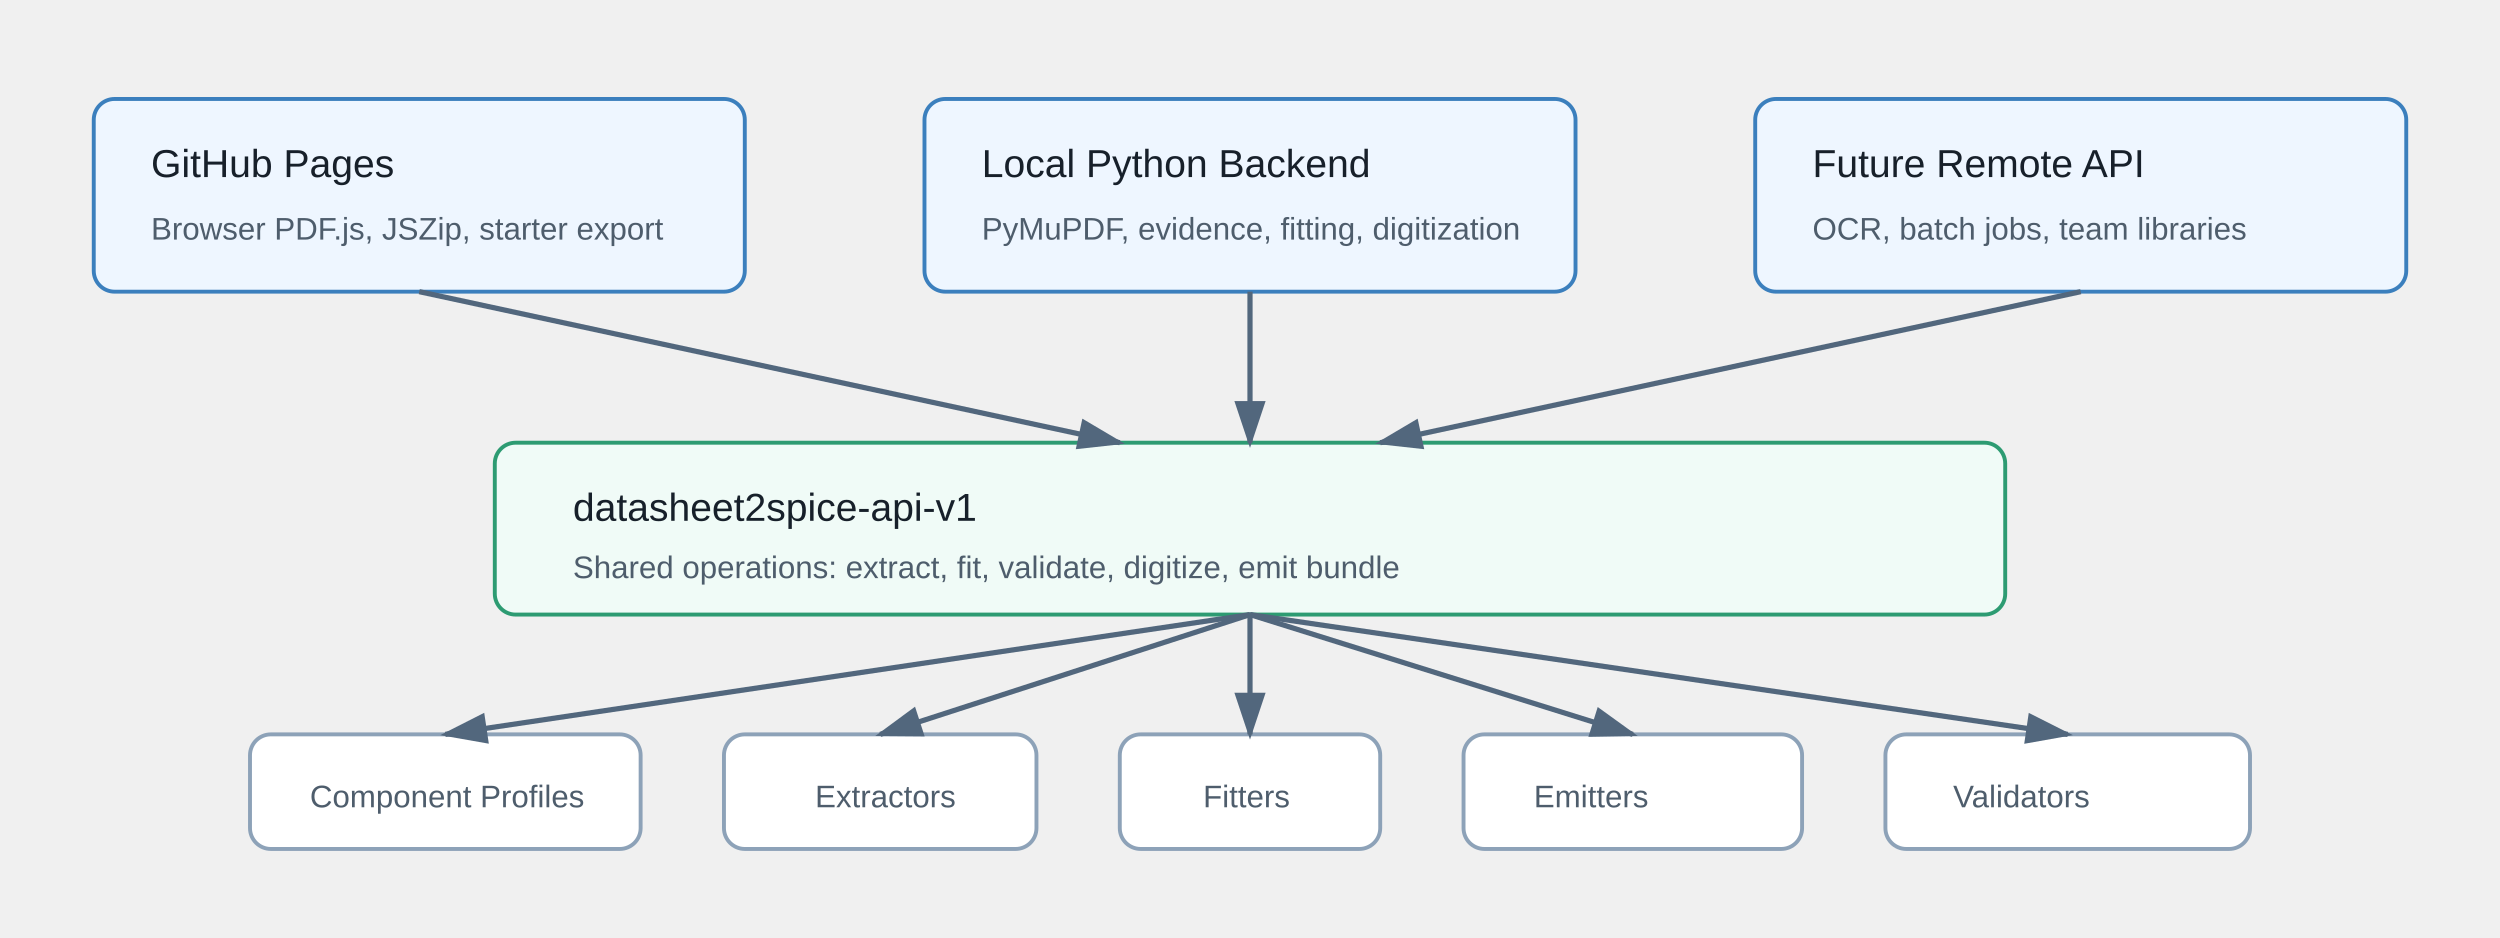
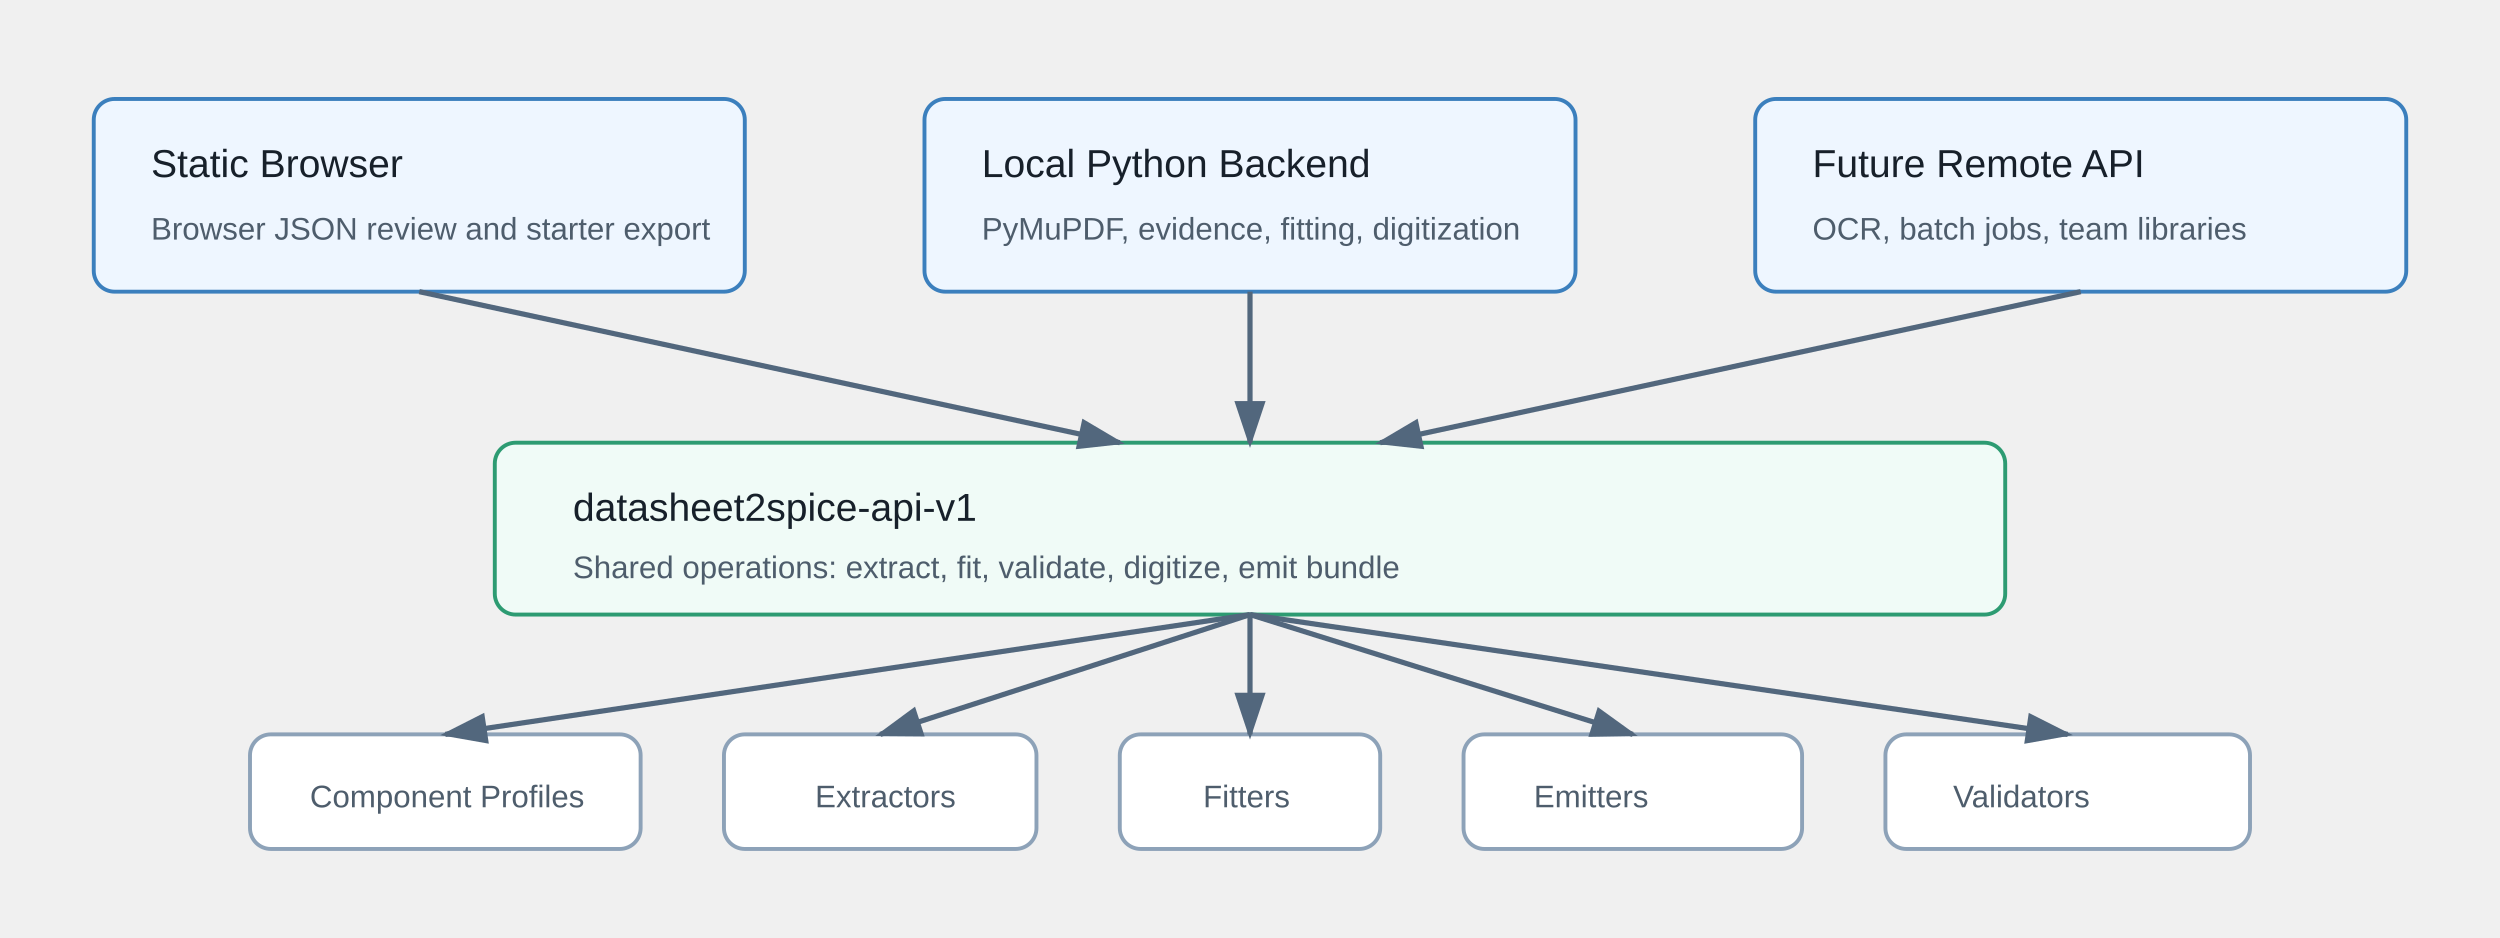
<svg xmlns="http://www.w3.org/2000/svg" width="960" height="360" viewBox="0 0 960 360" role="img" aria-label="datasheet2spice runtime split">
  <style>
    .box { fill: #ffffff; stroke: #8da2b8; stroke-width: 1.5; rx: 8; }
    .head { fill: #eef6ff; stroke: #3b7fbd; stroke-width: 1.5; rx: 8; }
    .core { fill: #f0fbf7; stroke: #2d9b72; stroke-width: 1.5; rx: 8; }
    .text { font: 15px Arial, sans-serif; fill: #17202a; }
    .small { font: 12px Arial, sans-serif; fill: #4e5d6c; }
    .arrow { stroke: #52677d; stroke-width: 2; marker-end: url(#arrow); fill: none; }
  </style>
  <defs>
    <marker id="arrow" markerWidth="10" markerHeight="10" refX="8" refY="3" orient="auto">
      <path d="M0,0 L0,6 L9,3 z" fill="#52677d" />
    </marker>
  </defs>
  <rect x="36" y="38" width="250" height="74" class="head" />
-   <text x="58" y="68" class="text">GitHub Pages</text>
-   <text x="58" y="92" class="small">Browser PDF.js, JSZip, starter export</text>
+   <text x="58" y="68" class="text">Static Browser</text>
+   <text x="58" y="92" class="small">Browser JSON review and starter export</text>
  <rect x="355" y="38" width="250" height="74" class="head" />
  <text x="377" y="68" class="text">Local Python Backend</text>
  <text x="377" y="92" class="small">PyMuPDF, evidence, fitting, digitization</text>
  <rect x="674" y="38" width="250" height="74" class="head" />
  <text x="696" y="68" class="text">Future Remote API</text>
  <text x="696" y="92" class="small">OCR, batch jobs, team libraries</text>
  <rect x="190" y="170" width="580" height="66" class="core" />
  <text x="220" y="200" class="text">datasheet2spice-api-v1</text>
  <text x="220" y="222" class="small">Shared operations: extract, fit, validate, digitize, emit bundle</text>
  <rect x="96" y="282" width="150" height="44" class="box" />
  <text x="119" y="310" class="small">Component Profiles</text>
  <rect x="278" y="282" width="120" height="44" class="box" />
  <text x="313" y="310" class="small">Extractors</text>
  <rect x="430" y="282" width="100" height="44" class="box" />
  <text x="462" y="310" class="small">Fitters</text>
  <rect x="562" y="282" width="130" height="44" class="box" />
  <text x="589" y="310" class="small">Emitters</text>
  <rect x="724" y="282" width="140" height="44" class="box" />
  <text x="750" y="310" class="small">Validators</text>
  <path d="M161 112 L430 170" class="arrow" />
  <path d="M480 112 L480 170" class="arrow" />
  <path d="M799 112 L530 170" class="arrow" />
  <path d="M480 236 L171 282" class="arrow" />
  <path d="M480 236 L338 282" class="arrow" />
  <path d="M480 236 L480 282" class="arrow" />
  <path d="M480 236 L627 282" class="arrow" />
  <path d="M480 236 L794 282" class="arrow" />
</svg>
